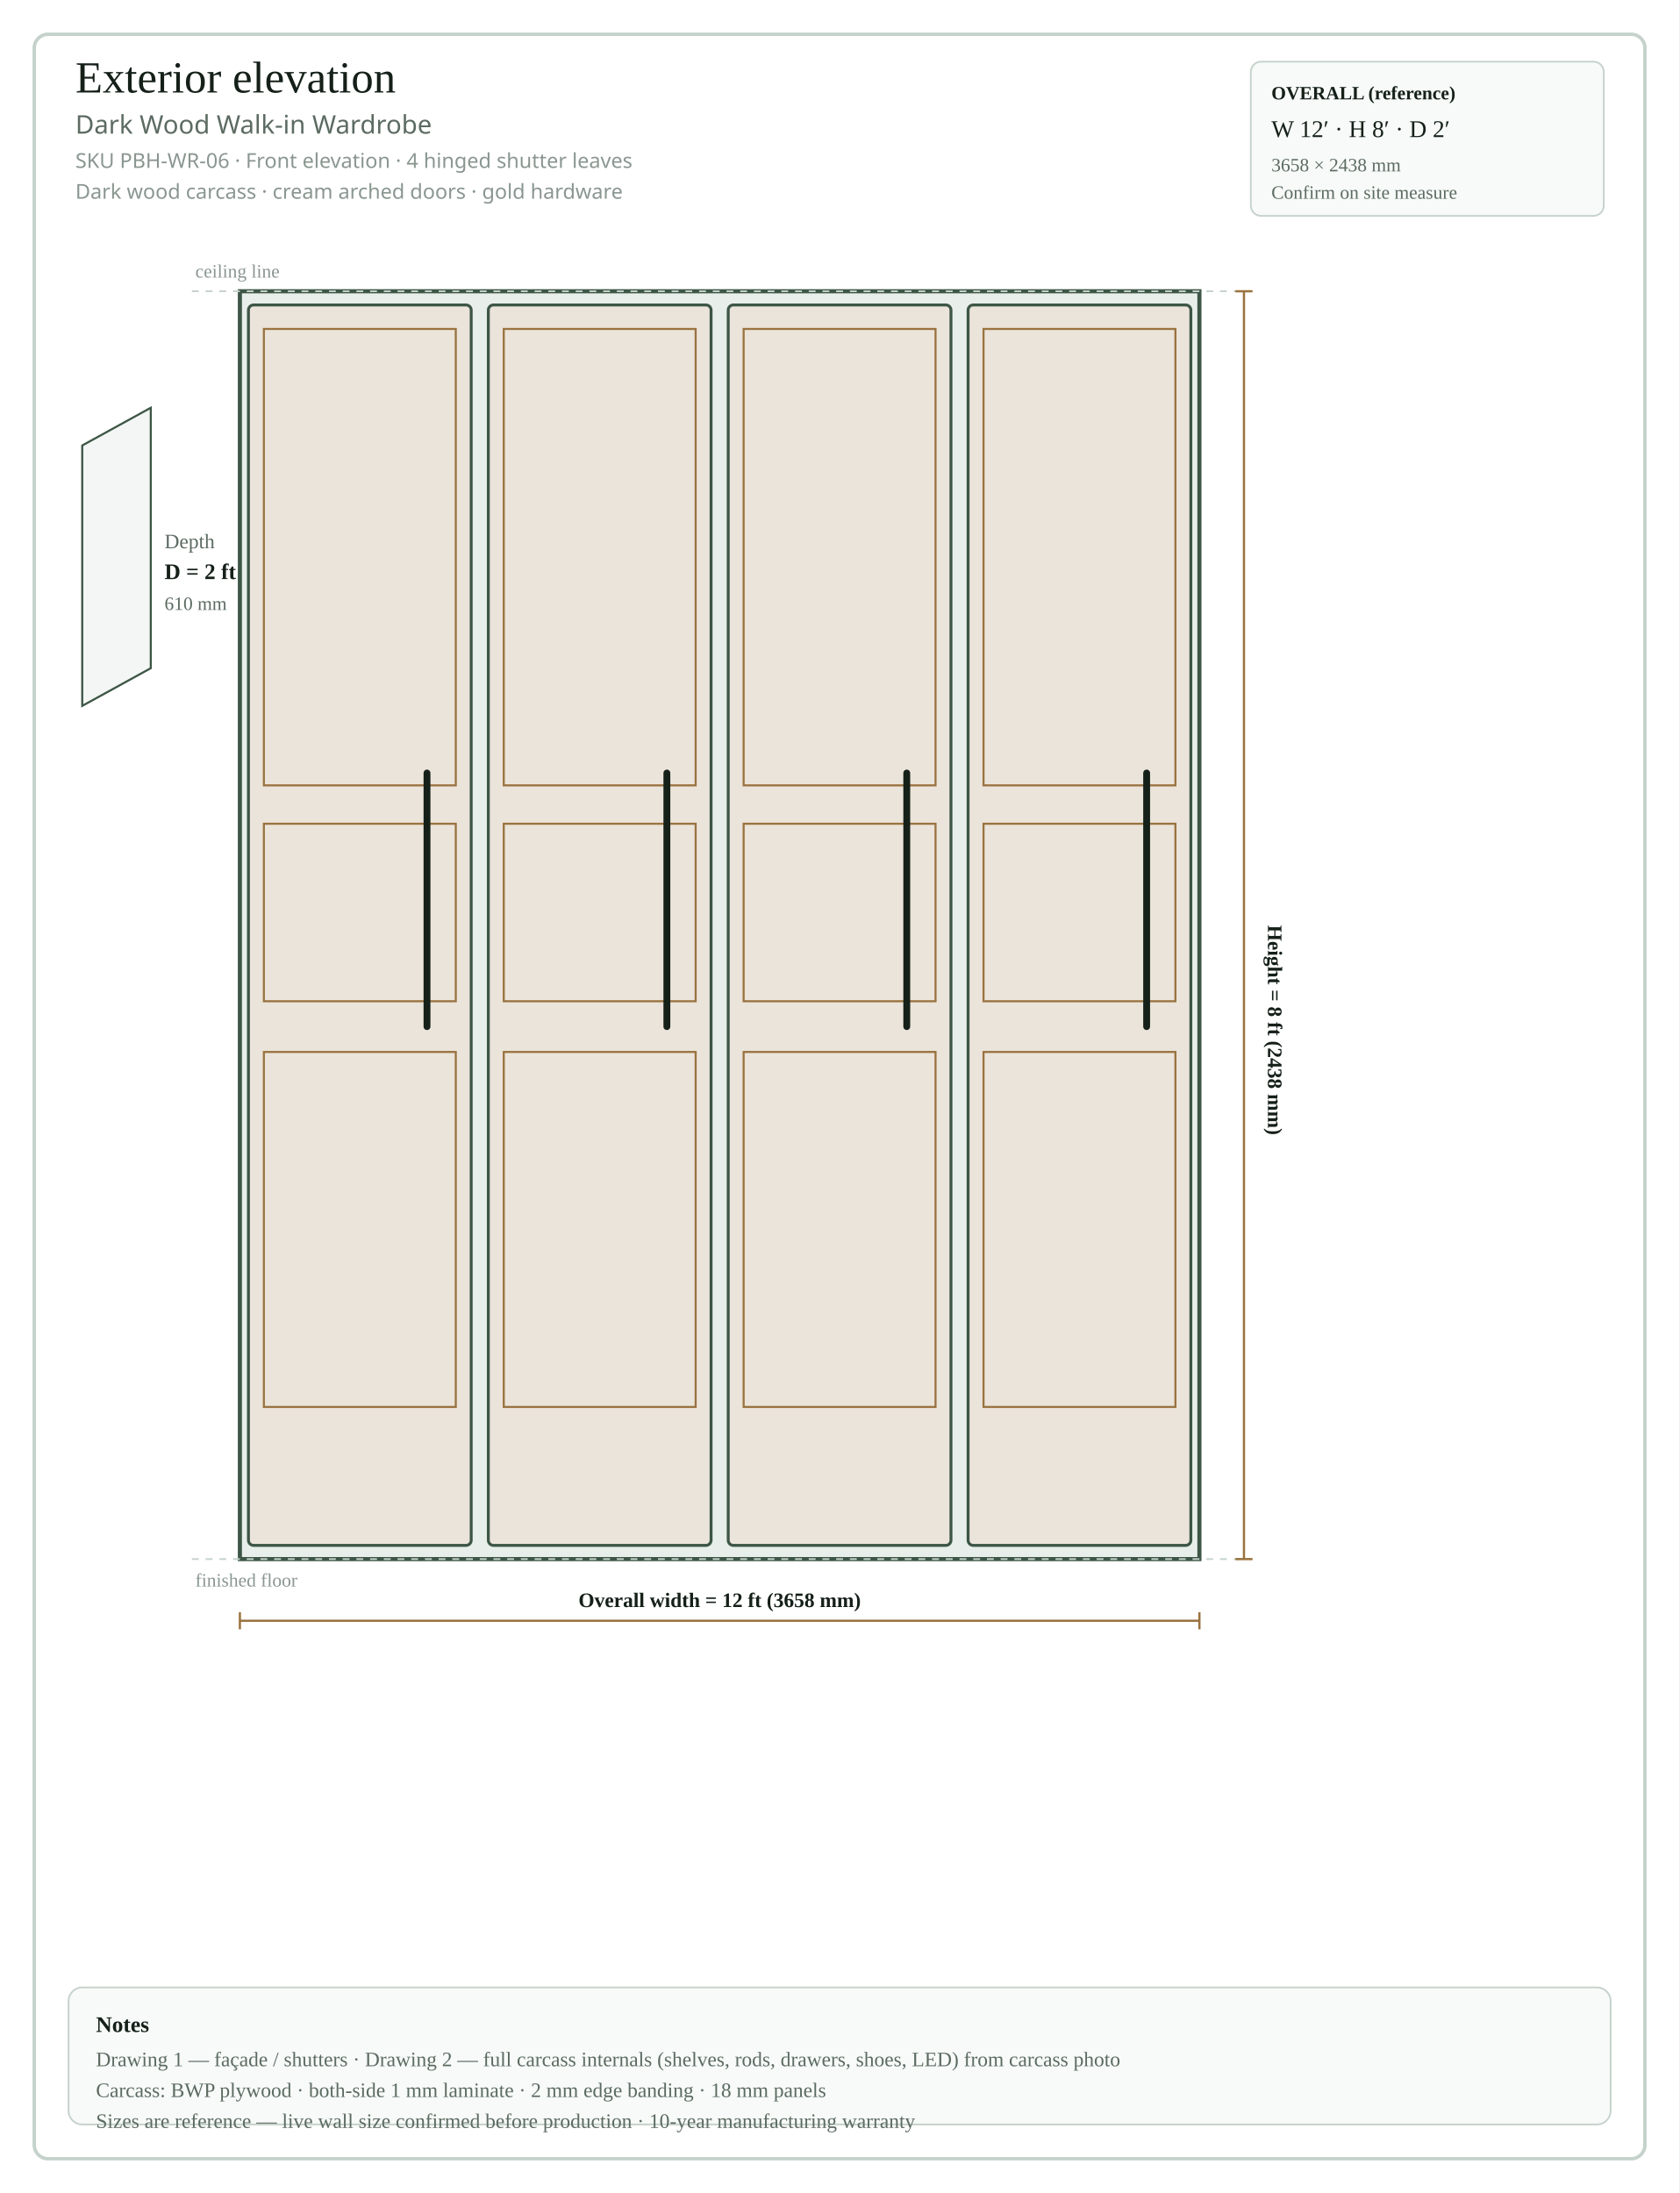
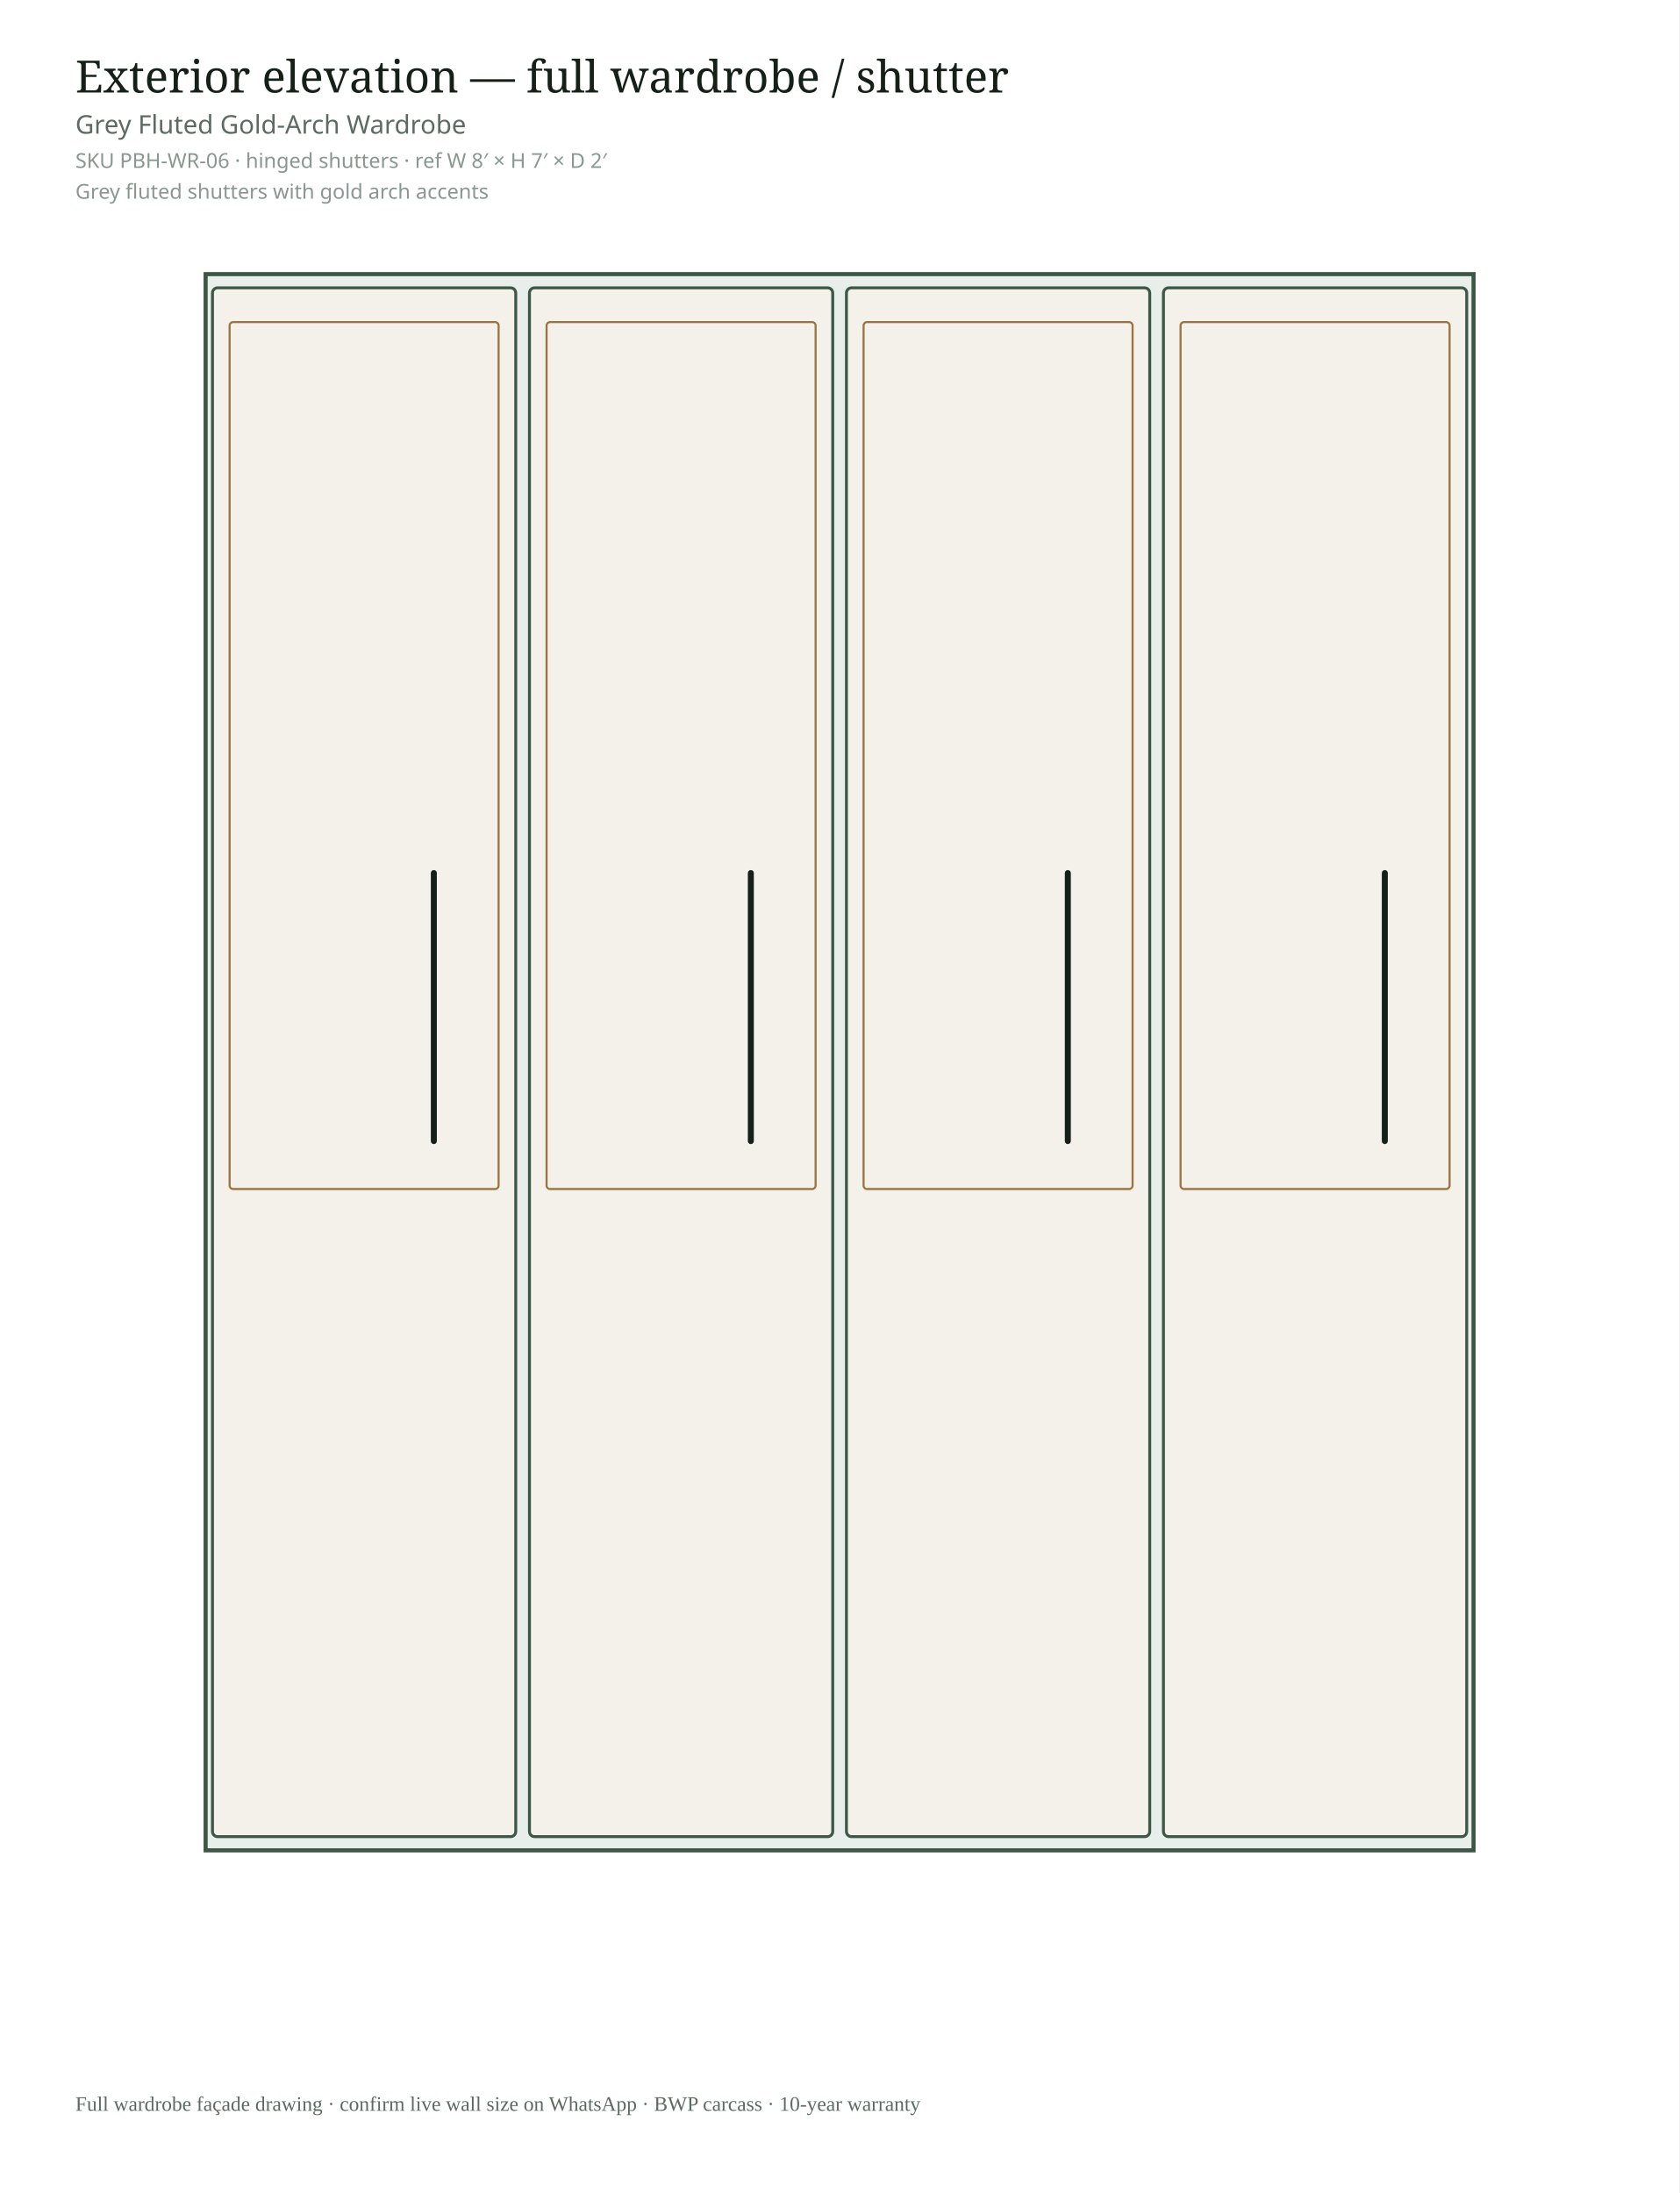
- <svg xmlns="http://www.w3.org/2000/svg" viewBox="0 0 980 1280" width="980" height="1280" preserveAspectRatio="xMidYMid meet" role="img">
-   <rect width="980" height="1280" fill="#ffffff" />
-   <rect x="20" y="20" width="940" height="1240" rx="8" fill="none" stroke="#c5d2cb" stroke-width="2" />
-   <text x="44" y="54" font-family="Georgia, 'Times New Roman', serif" font-size="26" fill="#152019">Exterior elevation</text>
-   <text x="44" y="78" font-family="system-ui,sans-serif" font-size="15" fill="#5c6b62">Dark Wood Walk-in Wardrobe</text>
-   <text x="44" y="98" font-family="system-ui,sans-serif" font-size="12" fill="#8a9690">SKU PBH-WR-06 · Front elevation · 4 hinged shutter leaves</text>
-   <text x="44" y="116" font-family="system-ui,sans-serif" font-size="12" fill="#8a9690">Dark wood carcass · cream arched doors · gold hardware</text>
-   <rect x="730" y="36" width="206" height="90" rx="6" fill="#f7faf8" stroke="#c5d2cb" />
-   <text x="742" y="58" font-size="11" font-weight="700" fill="#152019">OVERALL (reference)</text>
-   <text x="742" y="80" font-size="14" fill="#152019">W 12′ · H 8′ · D 2′</text>
-   <text x="742" y="100" font-size="11" fill="#5c6b62">3658 × 2438 mm</text>
-   <text x="742" y="116" font-size="11" fill="#5c6b62">Confirm on site measure</text>
-   <rect x="140" y="170" width="560" height="740" fill="#e8eeea" stroke="#3d5646" stroke-width="2.4" />
-   <rect x="145" y="178" width="130" height="724" rx="3" fill="#ebe4da" stroke="#3d5646" stroke-width="1.7" />
-   <rect x="154" y="192" width="112" height="266.4" fill="none" stroke="#9a7340" stroke-width="1.2" />
-   <rect x="154" y="480.8" width="112" height="103.6" fill="none" stroke="#9a7340" stroke-width="1.2" />
-   <rect x="154" y="614" width="112" height="207.2" fill="none" stroke="#9a7340" stroke-width="1.2" />
-   <line x1="249.2" y1="451.2" x2="249.2" y2="599.2" stroke="#152019" stroke-width="4" stroke-linecap="round" />
-   <rect x="285" y="178" width="130" height="724" rx="3" fill="#ebe4da" stroke="#3d5646" stroke-width="1.7" />
-   <rect x="294" y="192" width="112" height="266.4" fill="none" stroke="#9a7340" stroke-width="1.2" />
-   <rect x="294" y="480.8" width="112" height="103.6" fill="none" stroke="#9a7340" stroke-width="1.2" />
-   <rect x="294" y="614" width="112" height="207.2" fill="none" stroke="#9a7340" stroke-width="1.2" />
-   <line x1="389.2" y1="451.2" x2="389.2" y2="599.2" stroke="#152019" stroke-width="4" stroke-linecap="round" />
-   <rect x="425" y="178" width="130" height="724" rx="3" fill="#ebe4da" stroke="#3d5646" stroke-width="1.7" />
-   <rect x="434" y="192" width="112" height="266.4" fill="none" stroke="#9a7340" stroke-width="1.2" />
-   <rect x="434" y="480.8" width="112" height="103.6" fill="none" stroke="#9a7340" stroke-width="1.2" />
-   <rect x="434" y="614" width="112" height="207.2" fill="none" stroke="#9a7340" stroke-width="1.2" />
-   <line x1="529.2" y1="451.2" x2="529.2" y2="599.2" stroke="#152019" stroke-width="4" stroke-linecap="round" />
-   <rect x="565" y="178" width="130" height="724" rx="3" fill="#ebe4da" stroke="#3d5646" stroke-width="1.7" />
-   <rect x="574" y="192" width="112" height="266.4" fill="none" stroke="#9a7340" stroke-width="1.2" />
-   <rect x="574" y="480.8" width="112" height="103.6" fill="none" stroke="#9a7340" stroke-width="1.2" />
-   <rect x="574" y="614" width="112" height="207.2" fill="none" stroke="#9a7340" stroke-width="1.2" />
-   <line x1="669.2" y1="451.2" x2="669.2" y2="599.2" stroke="#152019" stroke-width="4" stroke-linecap="round" />
-   <line x1="112" y1="170" x2="728" y2="170" stroke="#c5d2cb" stroke-dasharray="4 4" />
-   <text x="114" y="162" font-size="11" fill="#8a9690">ceiling line</text>
-   <line x1="112" y1="910" x2="728" y2="910" stroke="#c5d2cb" stroke-dasharray="4 4" />
-   <text x="114" y="926" font-size="11" fill="#8a9690">finished floor</text>
-   <line x1="140" y1="946" x2="700" y2="946" stroke="#9a7340" stroke-width="1.3" />
-   <line x1="140" y1="941" x2="140" y2="951" stroke="#9a7340" stroke-width="1.3" />
-   <line x1="700" y1="941" x2="700" y2="951" stroke="#9a7340" stroke-width="1.3" />
-   <text x="420" y="938" text-anchor="middle" font-size="12" font-weight="700" fill="#152019">Overall width = 12 ft (3658 mm)</text>
-   <line x1="726" y1="170" x2="726" y2="910" stroke="#9a7340" stroke-width="1.3" />
-   <line x1="721" y1="170" x2="731" y2="170" stroke="#9a7340" stroke-width="1.3" />
-   <line x1="721" y1="910" x2="731" y2="910" stroke="#9a7340" stroke-width="1.3" />
-   <text x="740" y="540" font-size="12" font-weight="700" fill="#152019" transform="rotate(90 740 540)">Height = 8 ft (2438 mm)</text>
-   <g transform="translate(48, 220)">
-     <polygon points="0,40 40,18 40,170 0,192" fill="#f3f6f4" stroke="#3d5646" stroke-width="1.2" />
-     <text x="48" y="100" font-size="12" fill="#5c6b62">Depth</text>
-     <text x="48" y="118" font-size="13" font-weight="700" fill="#152019">D = 2 ft</text>
-     <text x="48" y="136" font-size="11" fill="#5c6b62">610 mm</text>
-   </g>
-   <rect x="40" y="1160" width="900" height="80" rx="8" fill="#f7faf8" stroke="#c5d2cb" />
-   <text x="56" y="1186" font-size="13" font-weight="700" fill="#152019">Notes</text>
-   <text x="56" y="1206" font-size="12" fill="#5c6b62">Drawing 1 — façade / shutters · Drawing 2 — full carcass internals (shelves, rods, drawers, shoes, LED) from carcass photo</text>
-   <text x="56" y="1224" font-size="12" fill="#5c6b62">Carcass: BWP plywood · both-side 1 mm laminate · 2 mm edge banding · 18 mm panels</text>
-   <text x="56" y="1242" font-size="12" fill="#5c6b62">Sizes are reference — live wall size confirmed before production · 10-year manufacturing warranty</text>
+ <svg xmlns="http://www.w3.org/2000/svg" viewBox="0 0 980 1280" width="980" height="1280">
+   <rect width="980" height="1280" fill="#fff" />
+   <text x="44" y="54" font-family="Georgia,serif" font-size="26" fill="#152019">Exterior elevation — full wardrobe / shutter</text>
+   <text x="44" y="78" font-family="system-ui,sans-serif" font-size="15" fill="#5c6b62">Grey Fluted Gold-Arch Wardrobe</text>
+   <text x="44" y="98" font-family="system-ui,sans-serif" font-size="12" fill="#8a9690">SKU PBH-WR-06 · hinged shutters · ref W 8′ × H 7′ × D 2′</text>
+   <text x="44" y="116" font-family="system-ui,sans-serif" font-size="12" fill="#8a9690">Grey fluted shutters with gold arch accents</text>
+   <rect x="120" y="160" width="740" height="920" fill="#e8eeea" stroke="#3d5646" stroke-width="2.4" />
+   <rect x="124" y="168" width="177" height="904" rx="3" fill="#f4f1ea" stroke="#3d5646" stroke-width="1.7" />
+   <rect x="134" y="188" width="157" height="506" rx="2" fill="none" stroke="#9a7340" stroke-width="1.2" />
+   <line x1="253.2" y1="509.6" x2="253.2" y2="666" stroke="#152019" stroke-width="3.5" stroke-linecap="round" />
+   <rect x="309" y="168" width="177" height="904" rx="3" fill="#f4f1ea" stroke="#3d5646" stroke-width="1.7" />
+   <rect x="319" y="188" width="157" height="506" rx="2" fill="none" stroke="#9a7340" stroke-width="1.2" />
+   <line x1="438.2" y1="509.6" x2="438.2" y2="666" stroke="#152019" stroke-width="3.5" stroke-linecap="round" />
+   <rect x="494" y="168" width="177" height="904" rx="3" fill="#f4f1ea" stroke="#3d5646" stroke-width="1.7" />
+   <rect x="504" y="188" width="157" height="506" rx="2" fill="none" stroke="#9a7340" stroke-width="1.2" />
+   <line x1="623.2" y1="509.6" x2="623.2" y2="666" stroke="#152019" stroke-width="3.5" stroke-linecap="round" />
+   <rect x="679" y="168" width="177" height="904" rx="3" fill="#f4f1ea" stroke="#3d5646" stroke-width="1.7" />
+   <rect x="689" y="188" width="157" height="506" rx="2" fill="none" stroke="#9a7340" stroke-width="1.2" />
+   <line x1="808.2" y1="509.6" x2="808.2" y2="666" stroke="#152019" stroke-width="3.5" stroke-linecap="round" />
+   <text x="44" y="1232" font-size="12" fill="#5c6b62">Full wardrobe façade drawing · confirm live wall size on WhatsApp · BWP carcass · 10-year warranty</text>
</svg>
